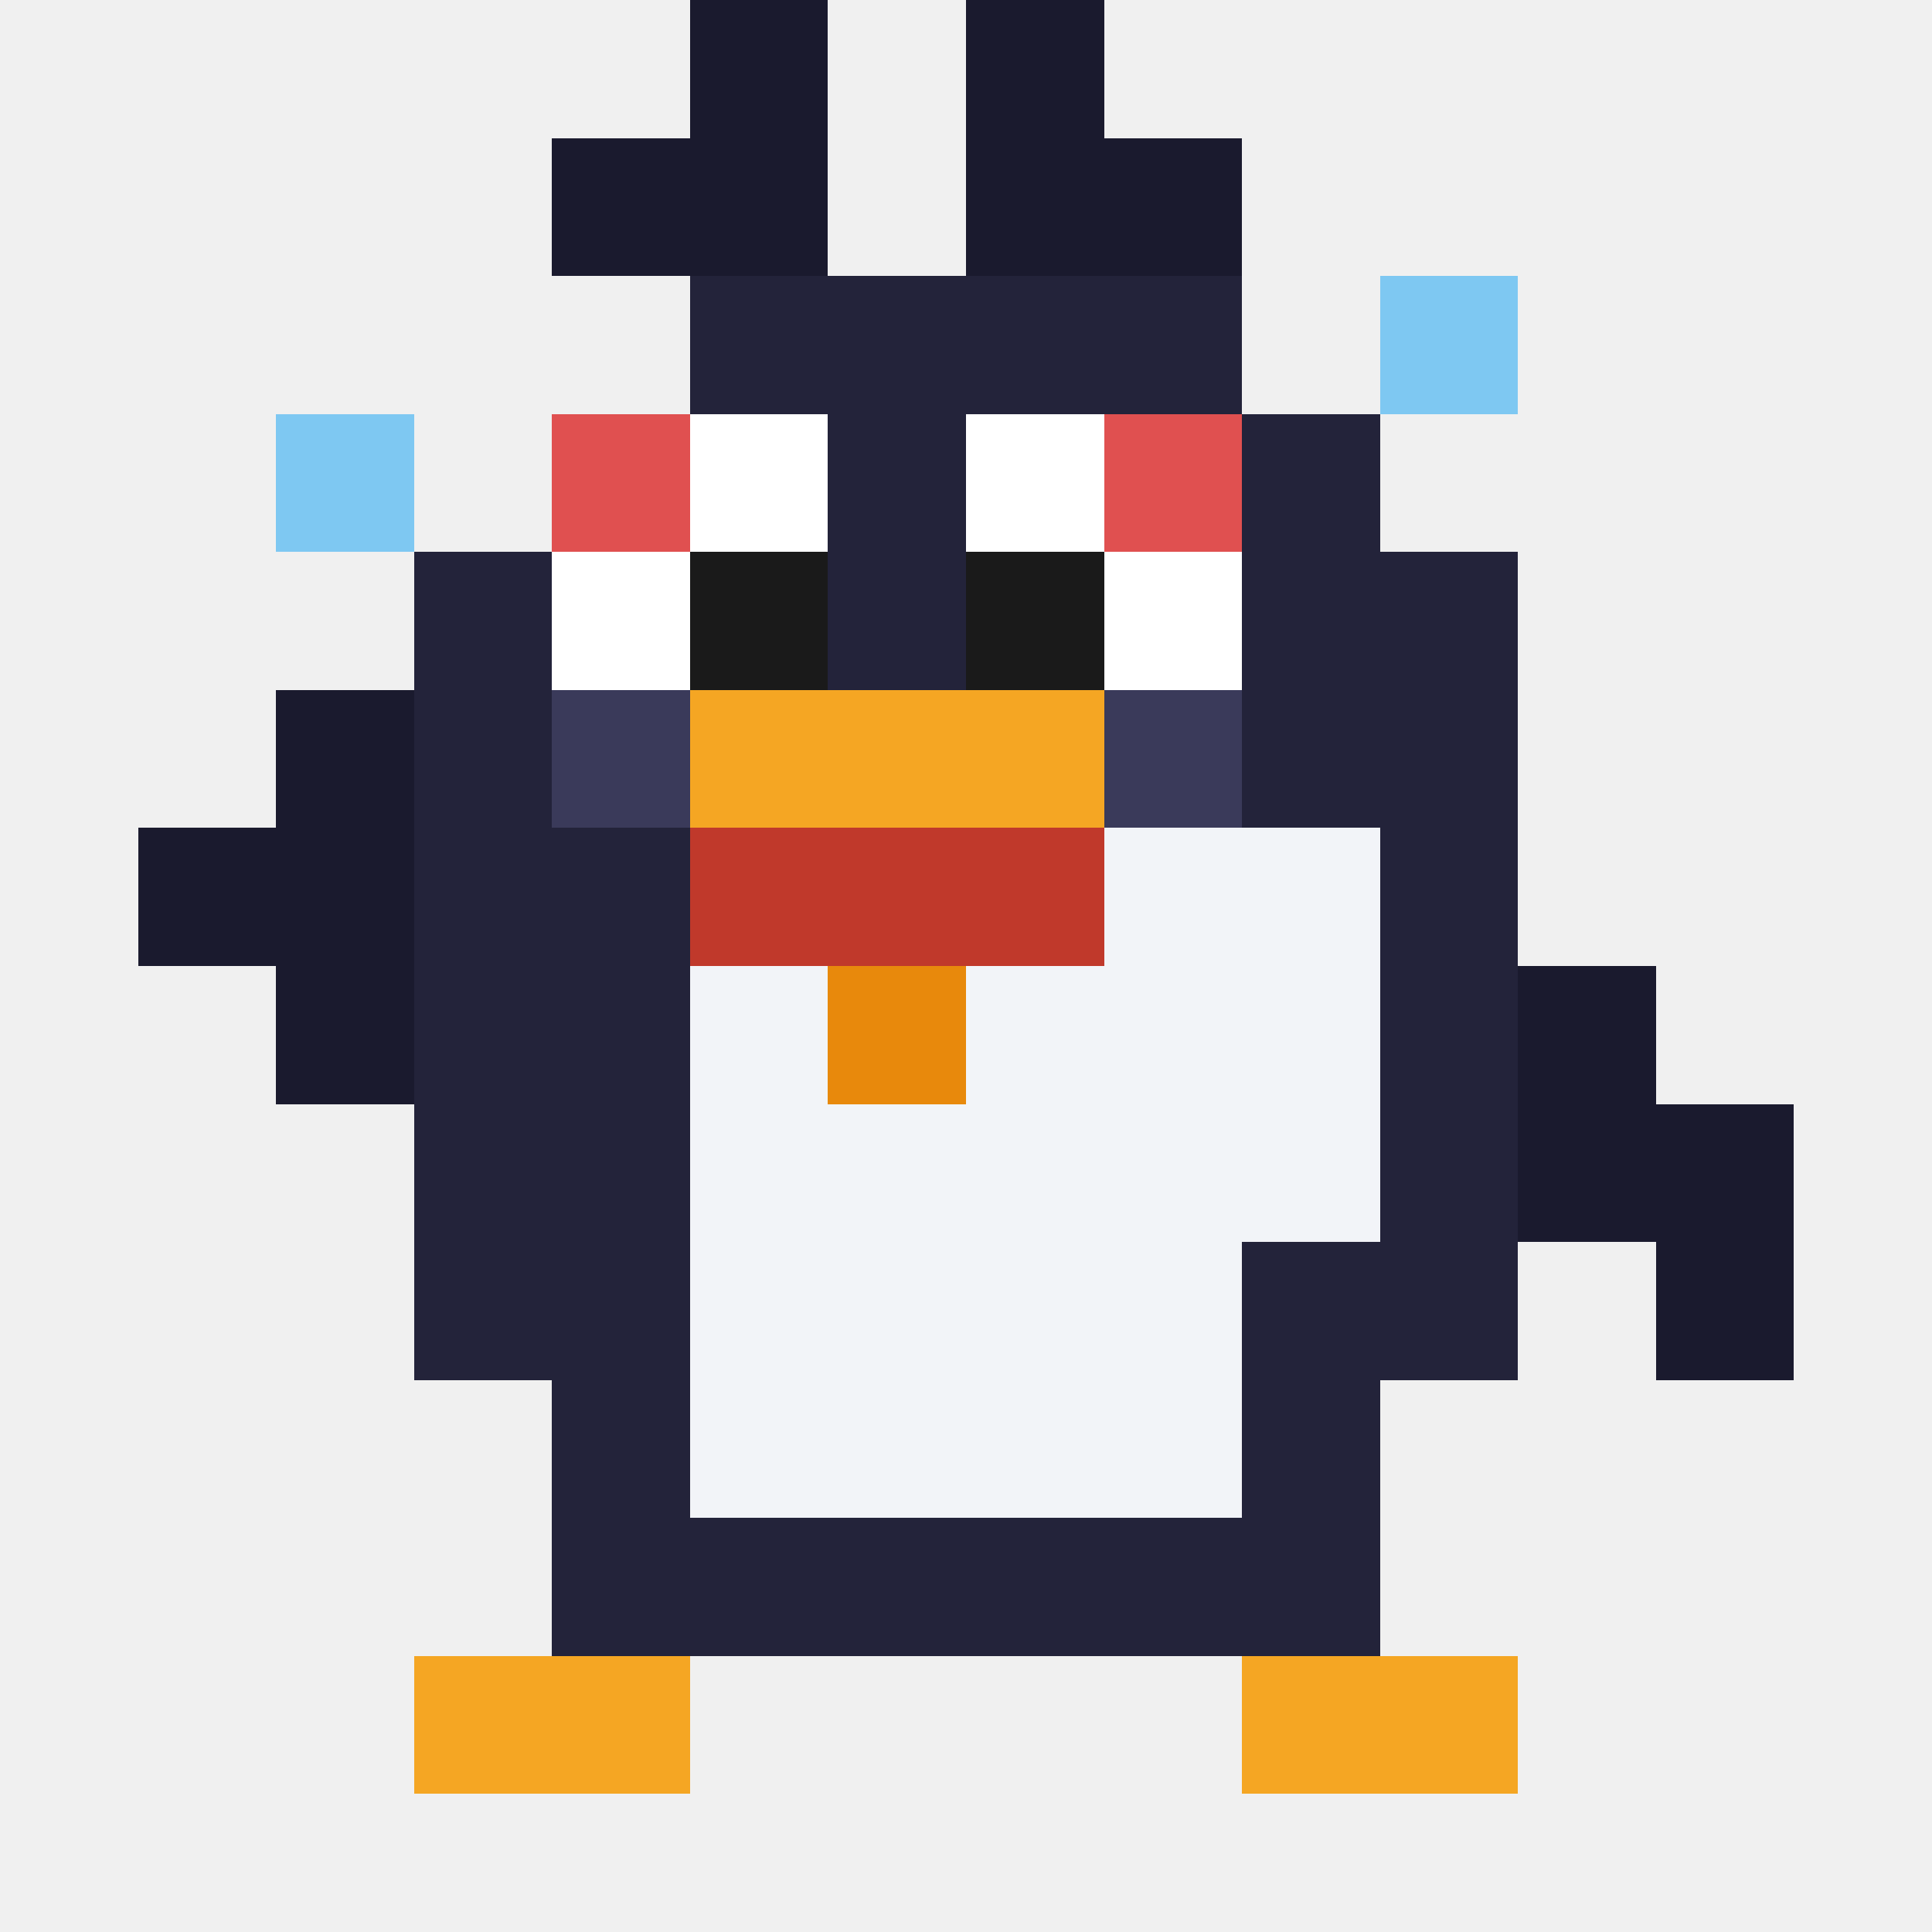
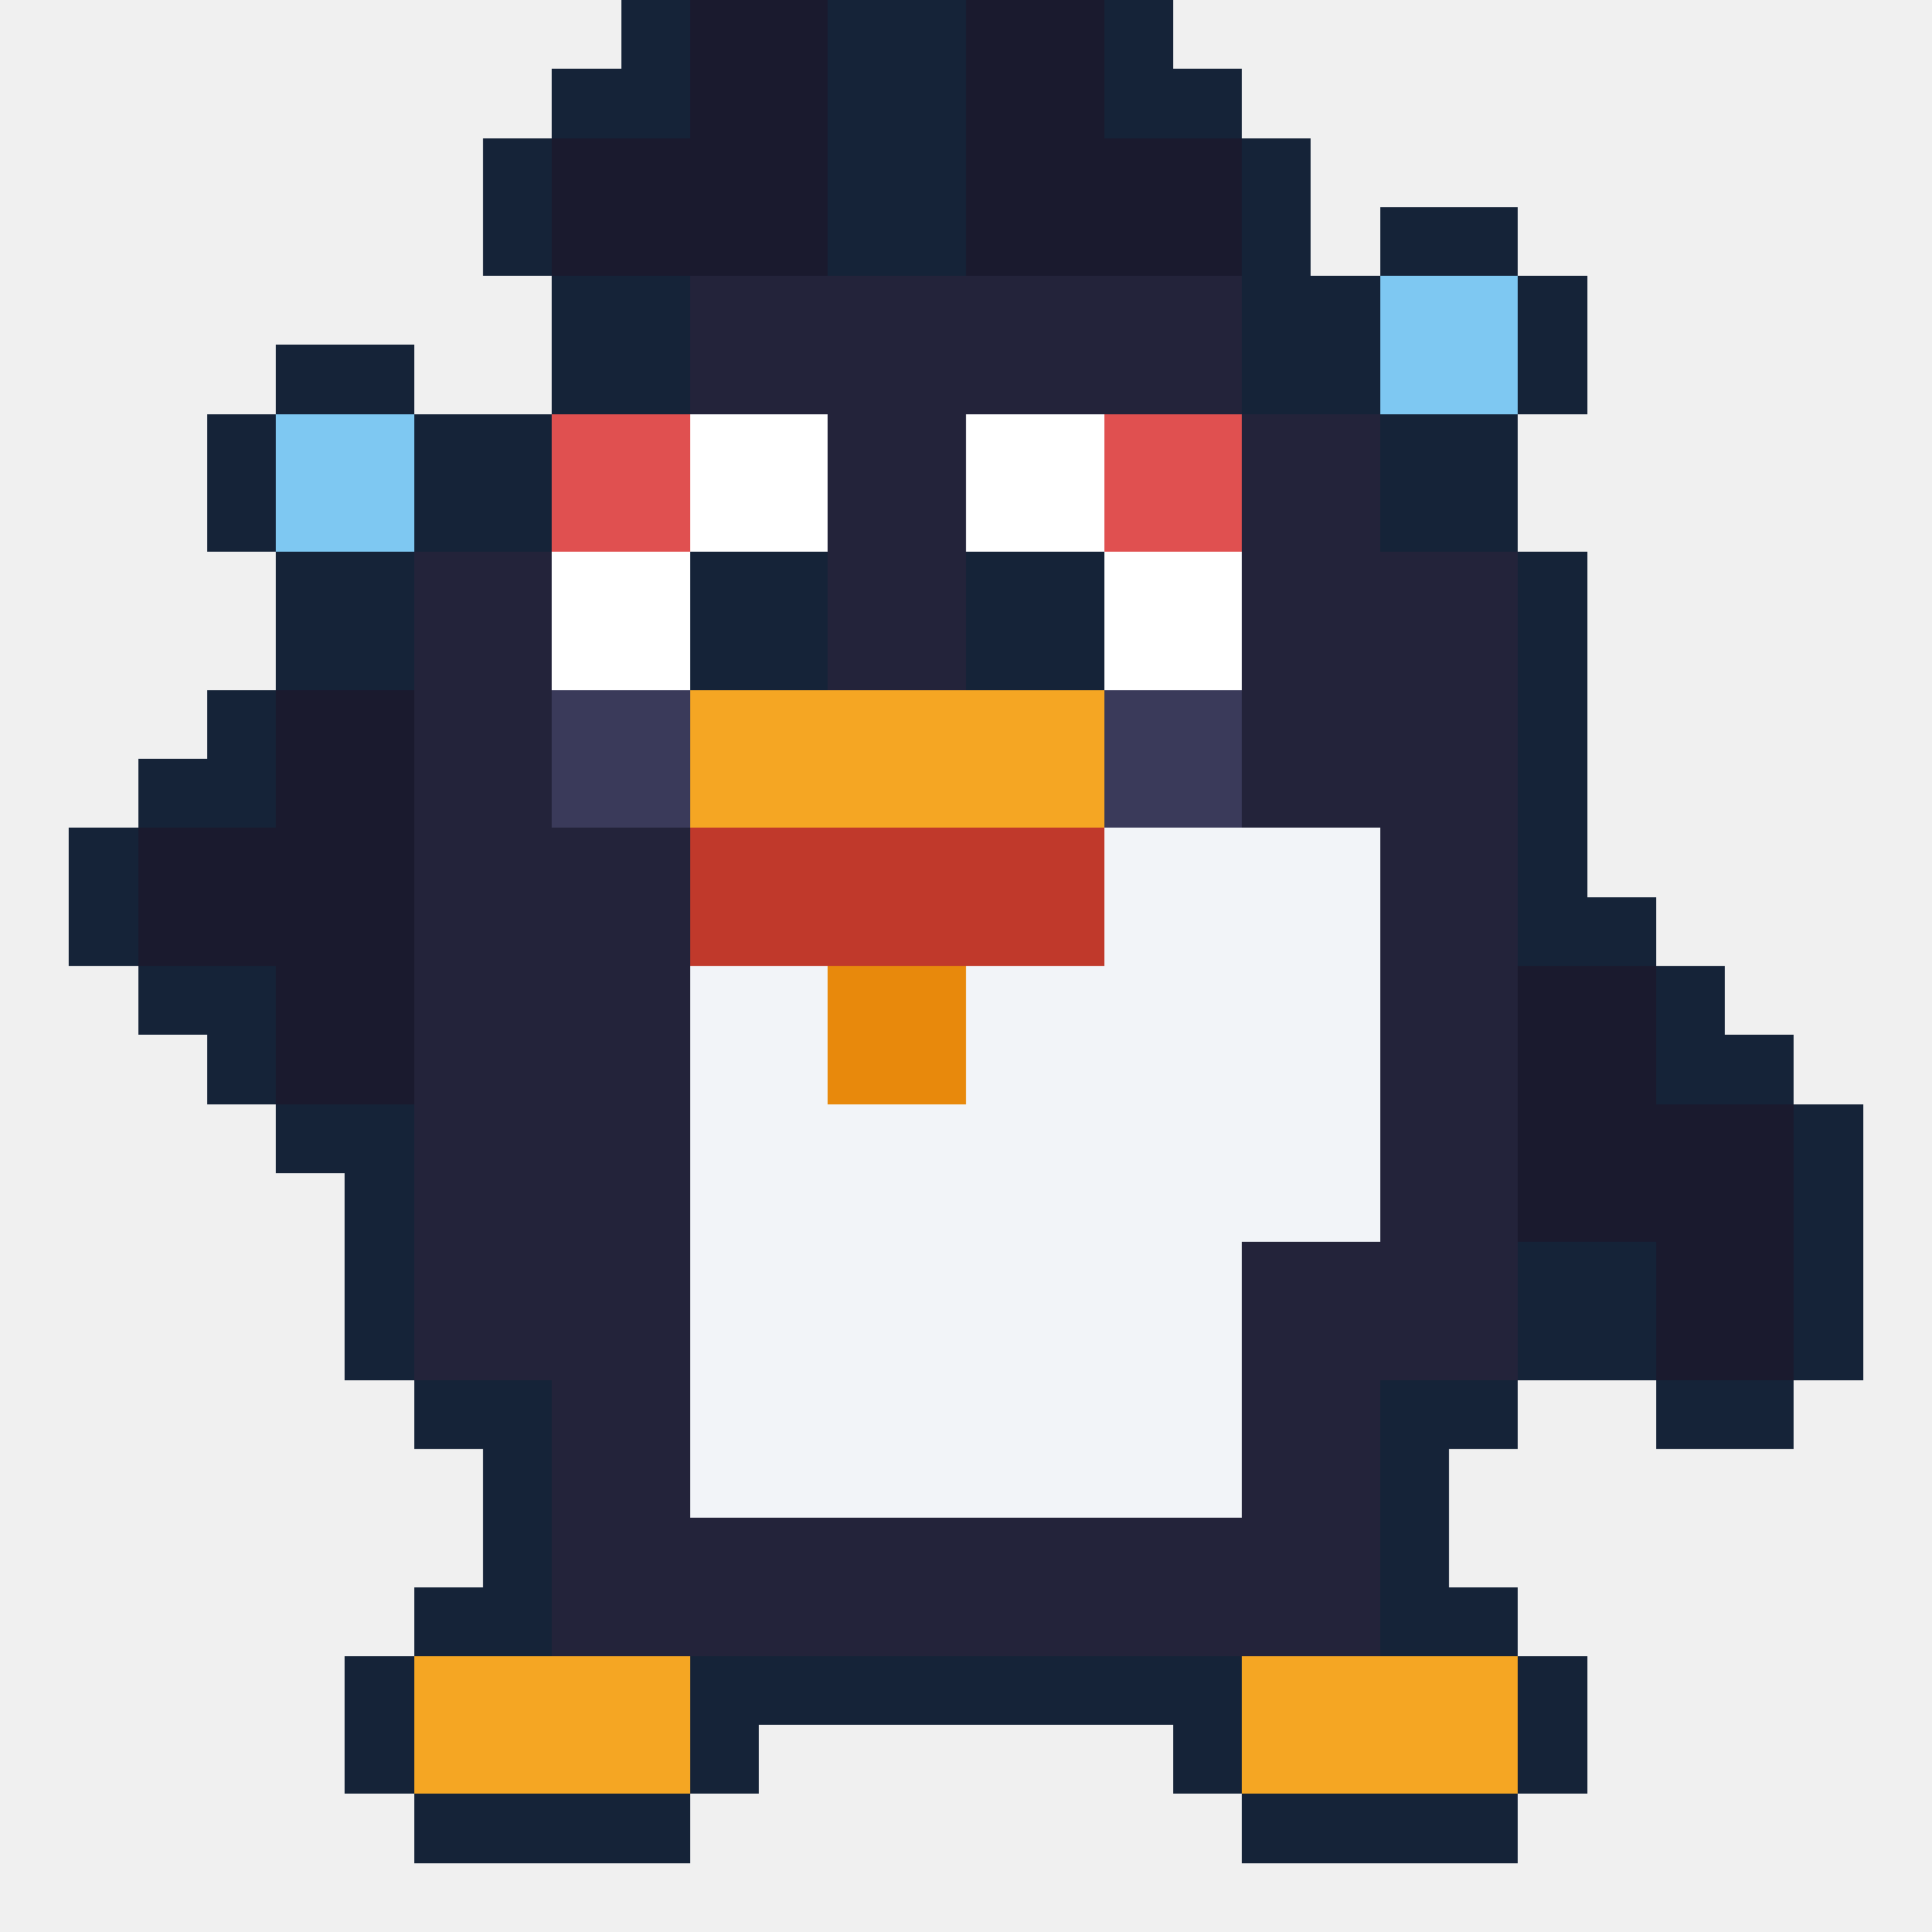
<svg xmlns="http://www.w3.org/2000/svg" viewBox="1 0 14 14" width="40" height="40" shape-rendering="crispEdges">
+   <path fill="#152338" d="M6 -0.5h1v.5H6zM8 -0.5h1v.5H8zM5.5 0h4v.5H5.5zM5 0.5h5v.5H5zM4.5 1h6v.5H4.5zM4.5 1.5h6v.5H4.5zM11 1.5h1v.5H11zM5 2h7.5v.5H5zM3 2.5h1v.5H3zM5 2.5h7.5v.5H5zM2.5 3h9.5v.5H2.5zM2.5 3.5h9.5v.5H2.5zM3 4h9.5v.5H3zM3 4.5h9.5v.5H3zM2.5 5h10v.5H2.5zM2 5.5h10.5v.5H2zM1.5 6h11v.5H1.5zM1.5 6.5h11.5v.5H1.5zM2 7h11.5v.5H2zM2.5 7.5h11.5v.5H2.5zM3 8h11.5v.5H3zM3.5 8.5h11v.5H3.5zM3.5 9h11v.5H3.5zM3.5 9.5h11v.5H3.5zM4 10h8v.5H4zM13 10h1v.5H13zM4.5 10.5h7v.5H4.5zM4.5 11h7v.5H4.5zM4 11.5h8v.5H4zM3.5 12h9v.5H3.5zM3.5 12.5h3v.5H3.5zM9.5 12.5h3v.5H9.5zM4 13h2v.5H4zM10 13h2v.5H10z" />
  <g fill="#1a1a2e">
    <rect x="6" y="0" width="1" height="2" />
    <rect x="8" y="0" width="1" height="2" />
    <rect x="9" y="1" width="1" height="1" />
    <rect x="5" y="1" width="1" height="1" />
  </g>
  <g fill="#23233a">
    <rect x="6" y="2" width="4" height="1" />
    <rect x="5" y="3" width="6" height="1" />
    <rect x="4" y="4" width="8" height="1" />
    <rect x="4" y="5" width="8" height="1" />
    <rect x="4" y="6" width="8" height="1" />
    <rect x="4" y="7" width="8" height="1" />
    <rect x="4" y="8" width="8" height="1" />
    <rect x="4" y="9" width="8" height="1" />
    <rect x="5" y="10" width="6" height="1" />
    <rect x="5" y="11" width="6" height="1" />
  </g>
  <g fill="#f2f4f8">
    <rect x="6" y="5" width="4" height="1" />
    <rect x="6" y="6" width="5" height="1" />
    <rect x="6" y="7" width="5" height="1" />
    <rect x="6" y="8" width="5" height="1" />
    <rect x="6" y="9" width="4" height="1" />
    <rect x="6" y="10" width="4" height="1" />
  </g>
  <rect x="5" y="3" width="2" height="2" fill="#fff" />
  <rect x="8" y="3" width="2" height="2" fill="#fff" />
  <rect x="5" y="3" width="1" height="1" fill="#e05050" />
  <rect x="9" y="3" width="1" height="1" fill="#e05050" />
-   <rect x="6" y="4" width="1" height="1" fill="#1a1a1a" />
-   <rect x="8" y="4" width="1" height="1" fill="#1a1a1a" />
+   <rect x="6" y="4" width="1" height="1" fill="#152338" />
+   <rect x="8" y="4" width="1" height="1" fill="#152338" />
  <rect x="5" y="5" width="1" height="1" fill="#3a3a5a" />
  <rect x="9" y="5" width="1" height="1" fill="#3a3a5a" />
  <rect x="6" y="5" width="3" height="1" fill="#f5a623" />
  <rect x="6" y="6" width="3" height="1" fill="#c0392b" />
  <rect x="7" y="7" width="1" height="1" fill="#e8890c" />
  <g fill="#1a1a2e">
    <rect x="3" y="5" width="1" height="1" />
    <rect x="2" y="6" width="2" height="1" />
    <rect x="3" y="7" width="1" height="1" />
  </g>
  <g fill="#1a1a2e">
    <rect x="12" y="7" width="1" height="1" />
    <rect x="12" y="8" width="2" height="1" />
    <rect x="13" y="9" width="1" height="1" />
  </g>
  <rect x="11" y="2" width="1" height="1" fill="#7ec8f2" />
  <rect x="3" y="3" width="1" height="1" fill="#7ec8f2" />
  <g fill="#f5a623">
    <rect x="4" y="12" width="2" height="1" />
    <rect x="10" y="12" width="2" height="1" />
  </g>
</svg>
